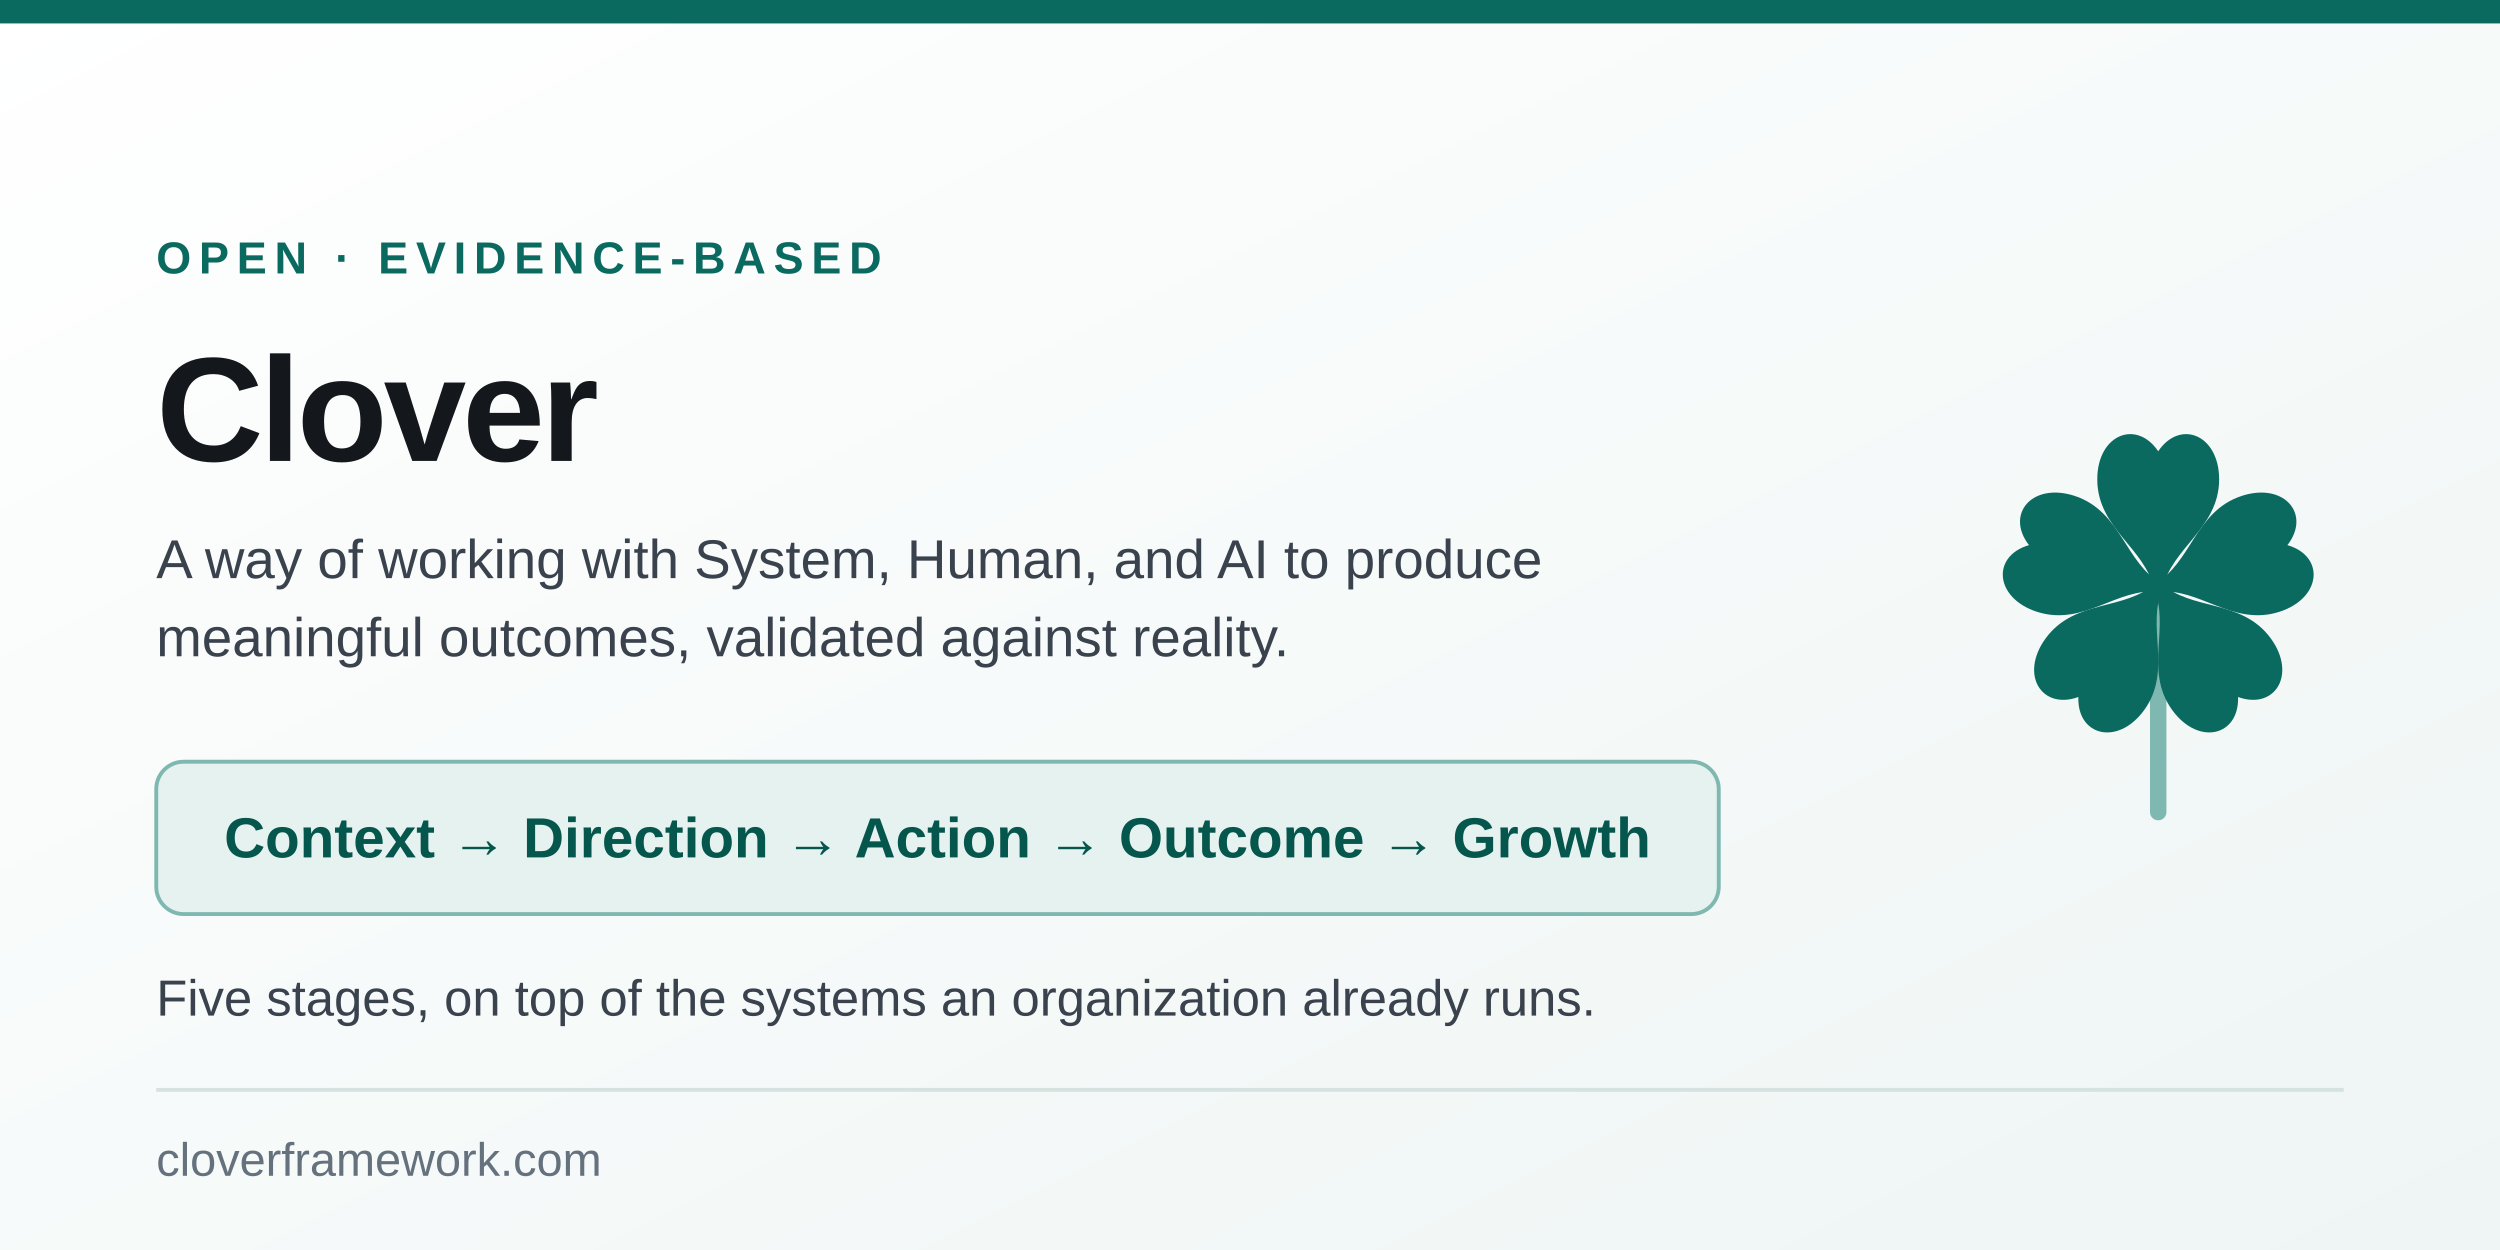
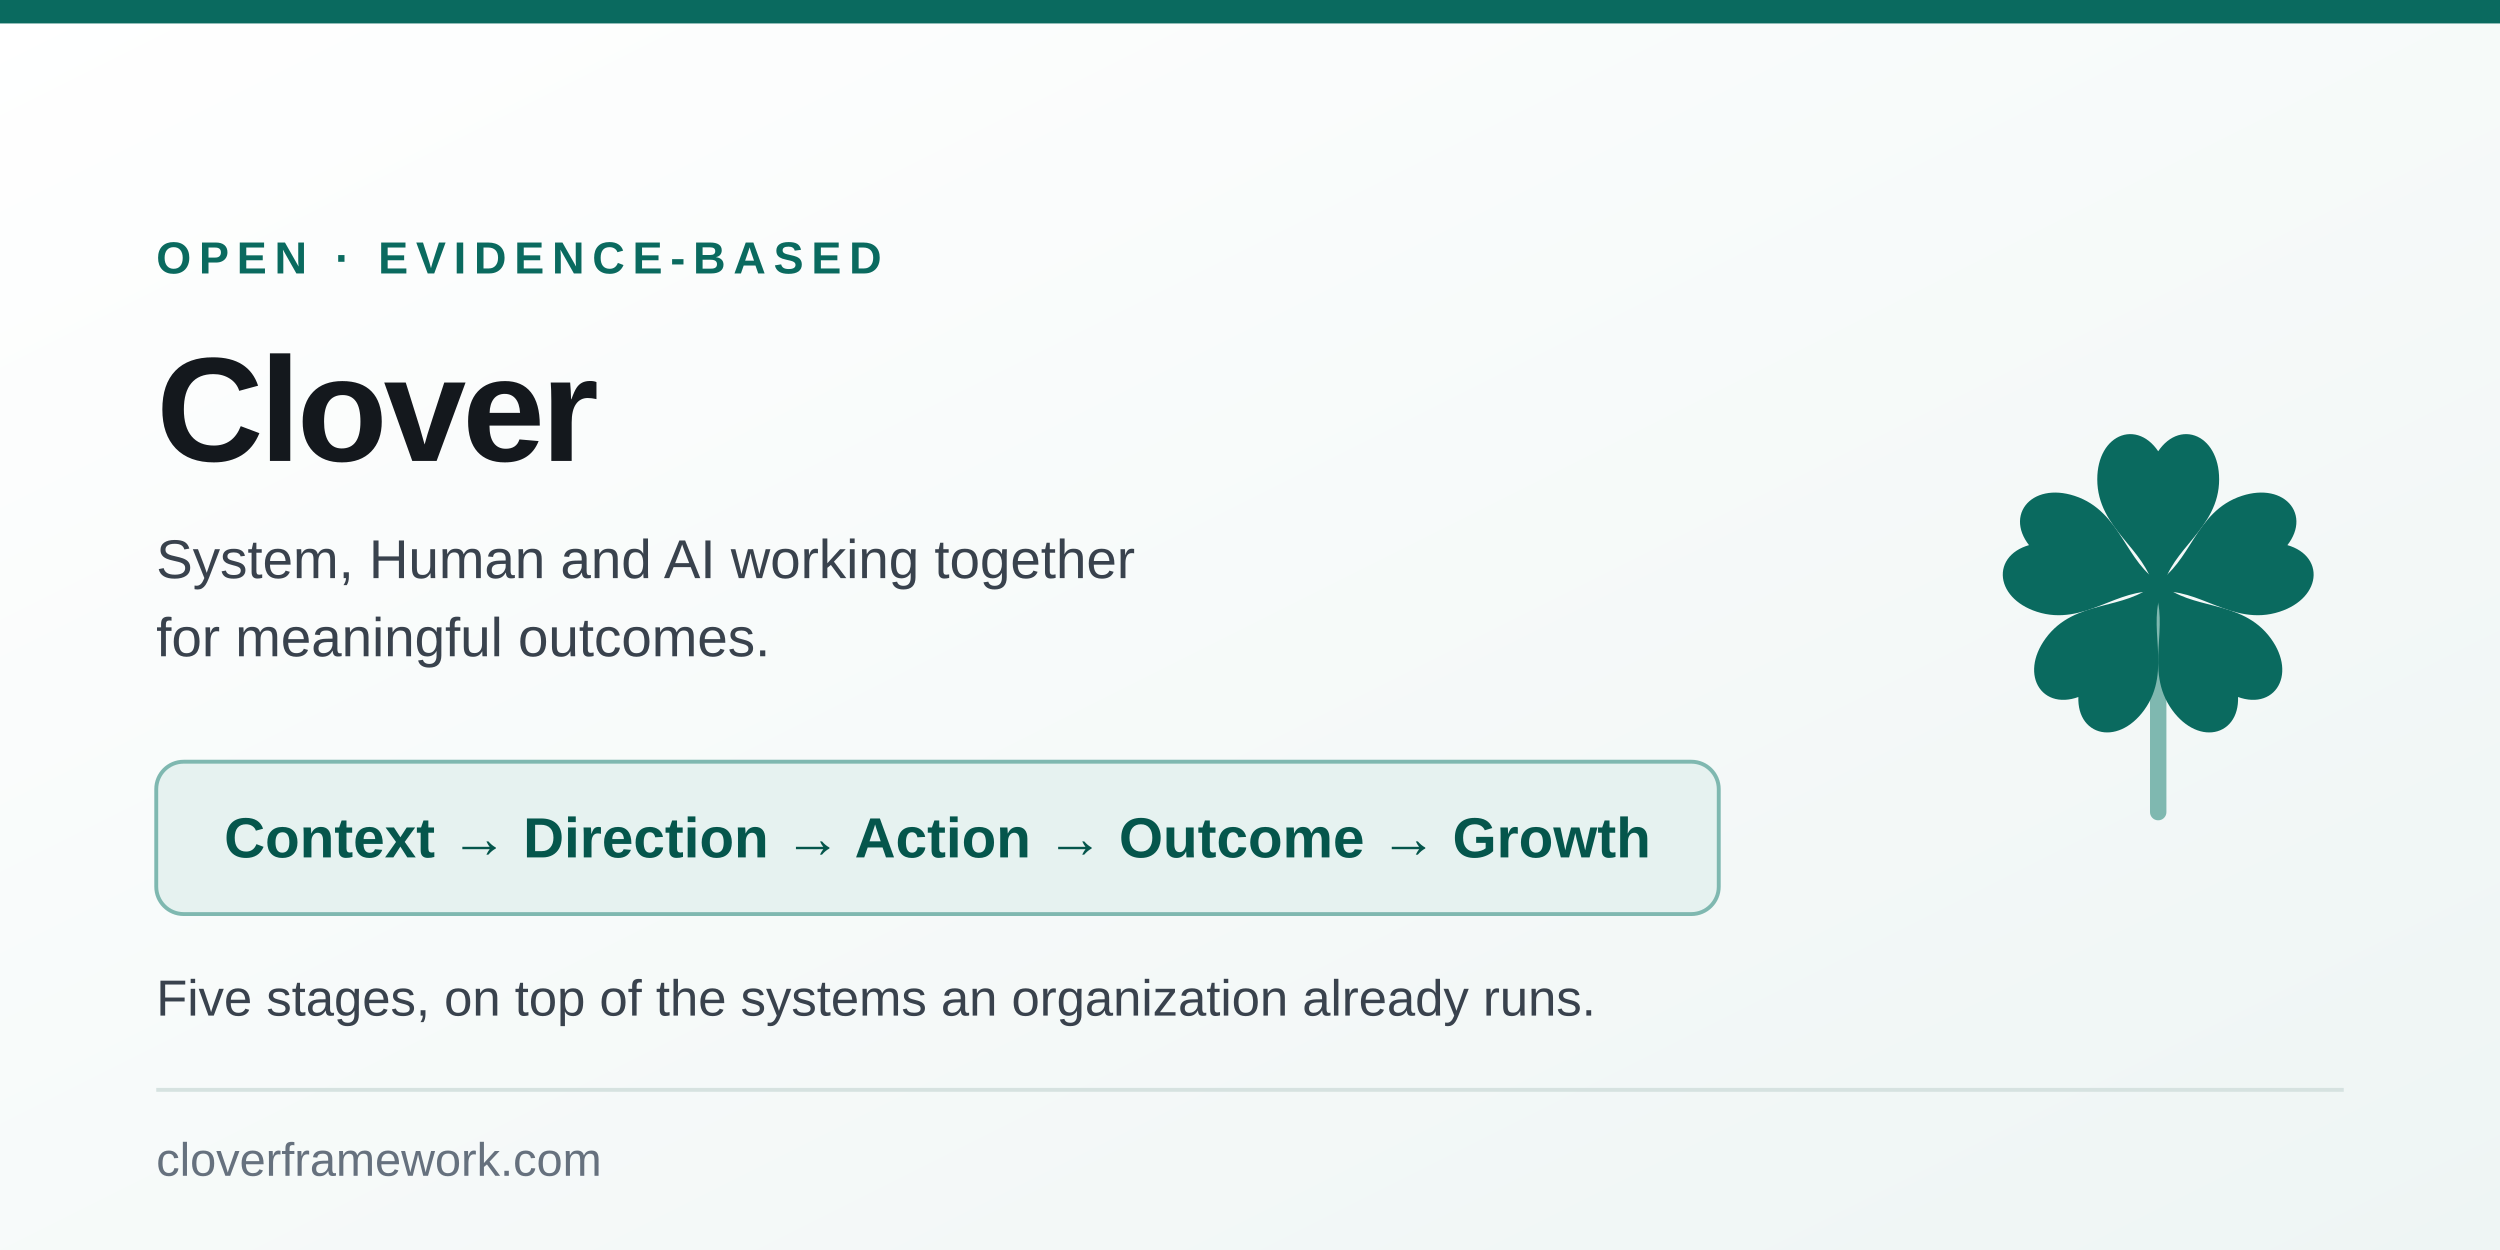
<svg xmlns="http://www.w3.org/2000/svg" viewBox="0 0 1280 640" width="1280" height="640" role="img" aria-labelledby="t">
  <defs>
    <linearGradient id="bg" x1="0" y1="0" x2="1" y2="1">
      <stop stop-color="#ffffff" />
      <stop offset="1" stop-color="#eef5f4" />
    </linearGradient>
    <path id="leaf" d="M50 44C48 35 38 31 38 21C38 12 46 9 50 17C54 9 62 12 62 21C62 31 52 35 50 44Z" />
  </defs>
  <rect width="1280" height="640" fill="url(#bg)" />
  <rect width="1280" height="12" fill="#0a6a5f" />
  <g font-family="Arial,Helvetica,sans-serif">
    <text x="80" y="140" font-size="23" font-weight="700" fill="#0a6a5f" letter-spacing="4">OPEN · EVIDENCE-BASED</text>
    <text x="80" y="236" font-size="76" font-weight="700" fill="#14181d" letter-spacing="-2">Clover</text>
-     <text x="80" y="296" font-size="28" fill="#39424d">A way of working with System, Human, and AI to produce</text>
-     <text x="80" y="336" font-size="28" fill="#39424d">meaningful outcomes, validated against reality.</text>
+     <text x="80" y="296" font-size="28" fill="#39424d">System, Human and AI working together</text>
+     <text x="80" y="336" font-size="28" fill="#39424d">for meaningful outcomes.</text>
    <rect x="80" y="390" width="800" height="78" rx="14" fill="#e6f2f0" stroke="#7fb8b0" stroke-width="2" />
    <text x="480" y="439" text-anchor="middle" font-size="29" font-weight="700" fill="#05564c">Context → Direction → Action → Outcome → Growth</text>
    <text x="80" y="520" font-size="26" fill="#39424d">Five stages, on top of the systems an organization already runs.</text>
    <path d="M80 558h1120" stroke="#d6e2e0" stroke-width="2" />
    <text x="80" y="602" font-size="24" fill="#66717e">cloverframework.com</text>
    <g transform="translate(985 195) scale(2.4)">
      <path d="M50 48C50 66 50 78 50 92" fill="none" stroke="#7fb8b0" stroke-width="3.5" stroke-linecap="round" />
      <use href="#leaf" fill="#0a6a5f" stroke="#0a6a5f" stroke-width="2" stroke-linejoin="round" />
      <use href="#leaf" transform="rotate(72 50 44)" fill="#0a6a5f" stroke="#0a6a5f" stroke-width="2" stroke-linejoin="round" />
      <use href="#leaf" transform="rotate(144 50 44)" fill="#0a6a5f" stroke="#0a6a5f" stroke-width="2" stroke-linejoin="round" />
      <use href="#leaf" transform="rotate(216 50 44)" fill="#0a6a5f" stroke="#0a6a5f" stroke-width="2" stroke-linejoin="round" />
      <use href="#leaf" transform="rotate(288 50 44)" fill="#0a6a5f" stroke="#0a6a5f" stroke-width="2" stroke-linejoin="round" />
    </g>
  </g>
</svg>
